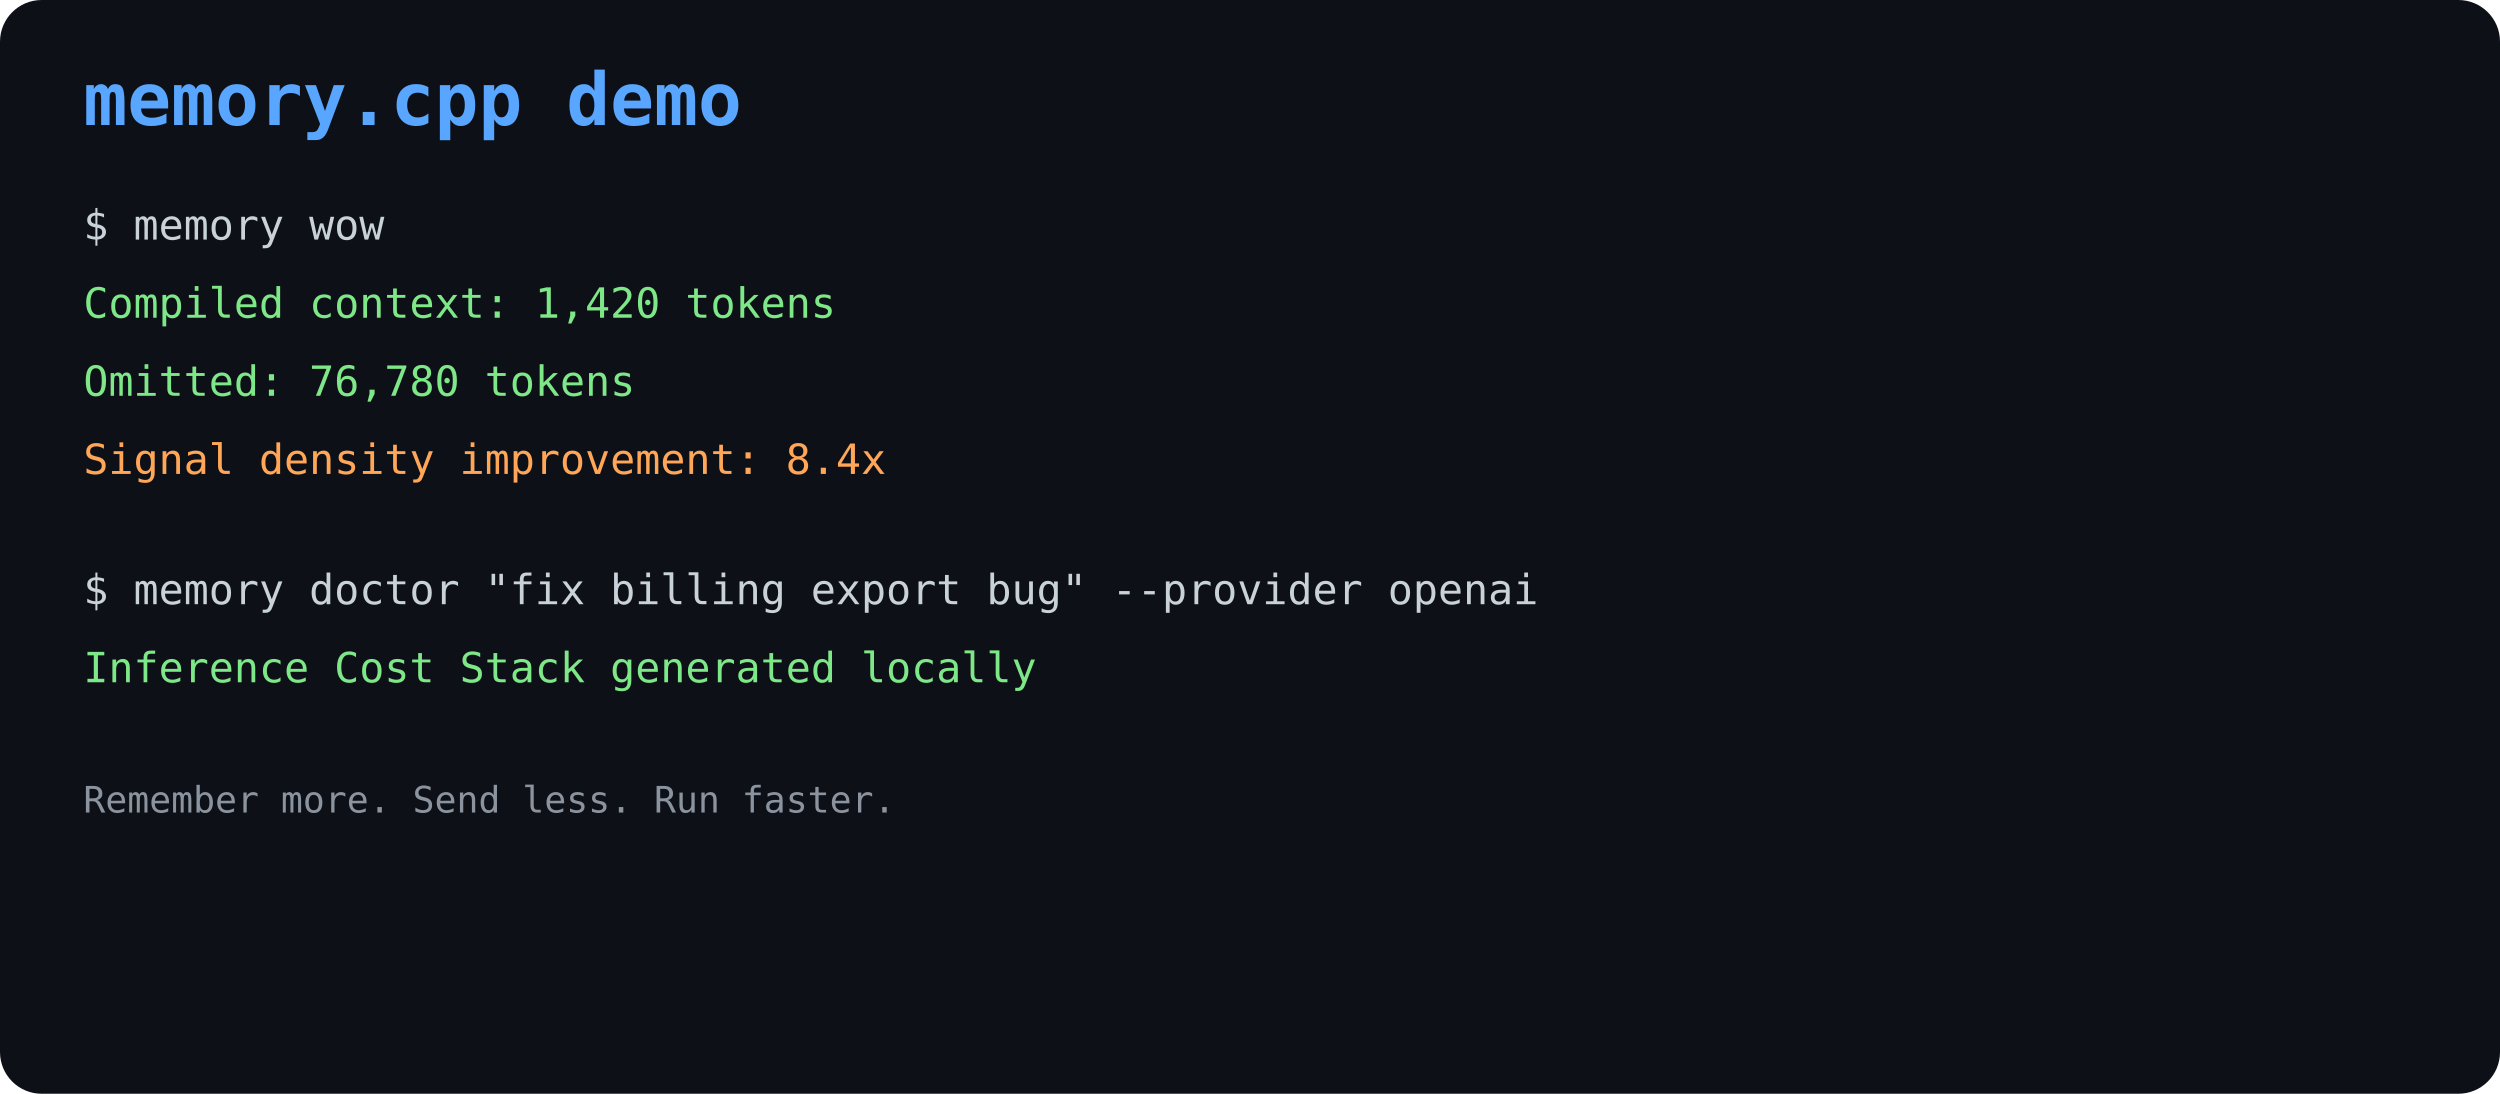
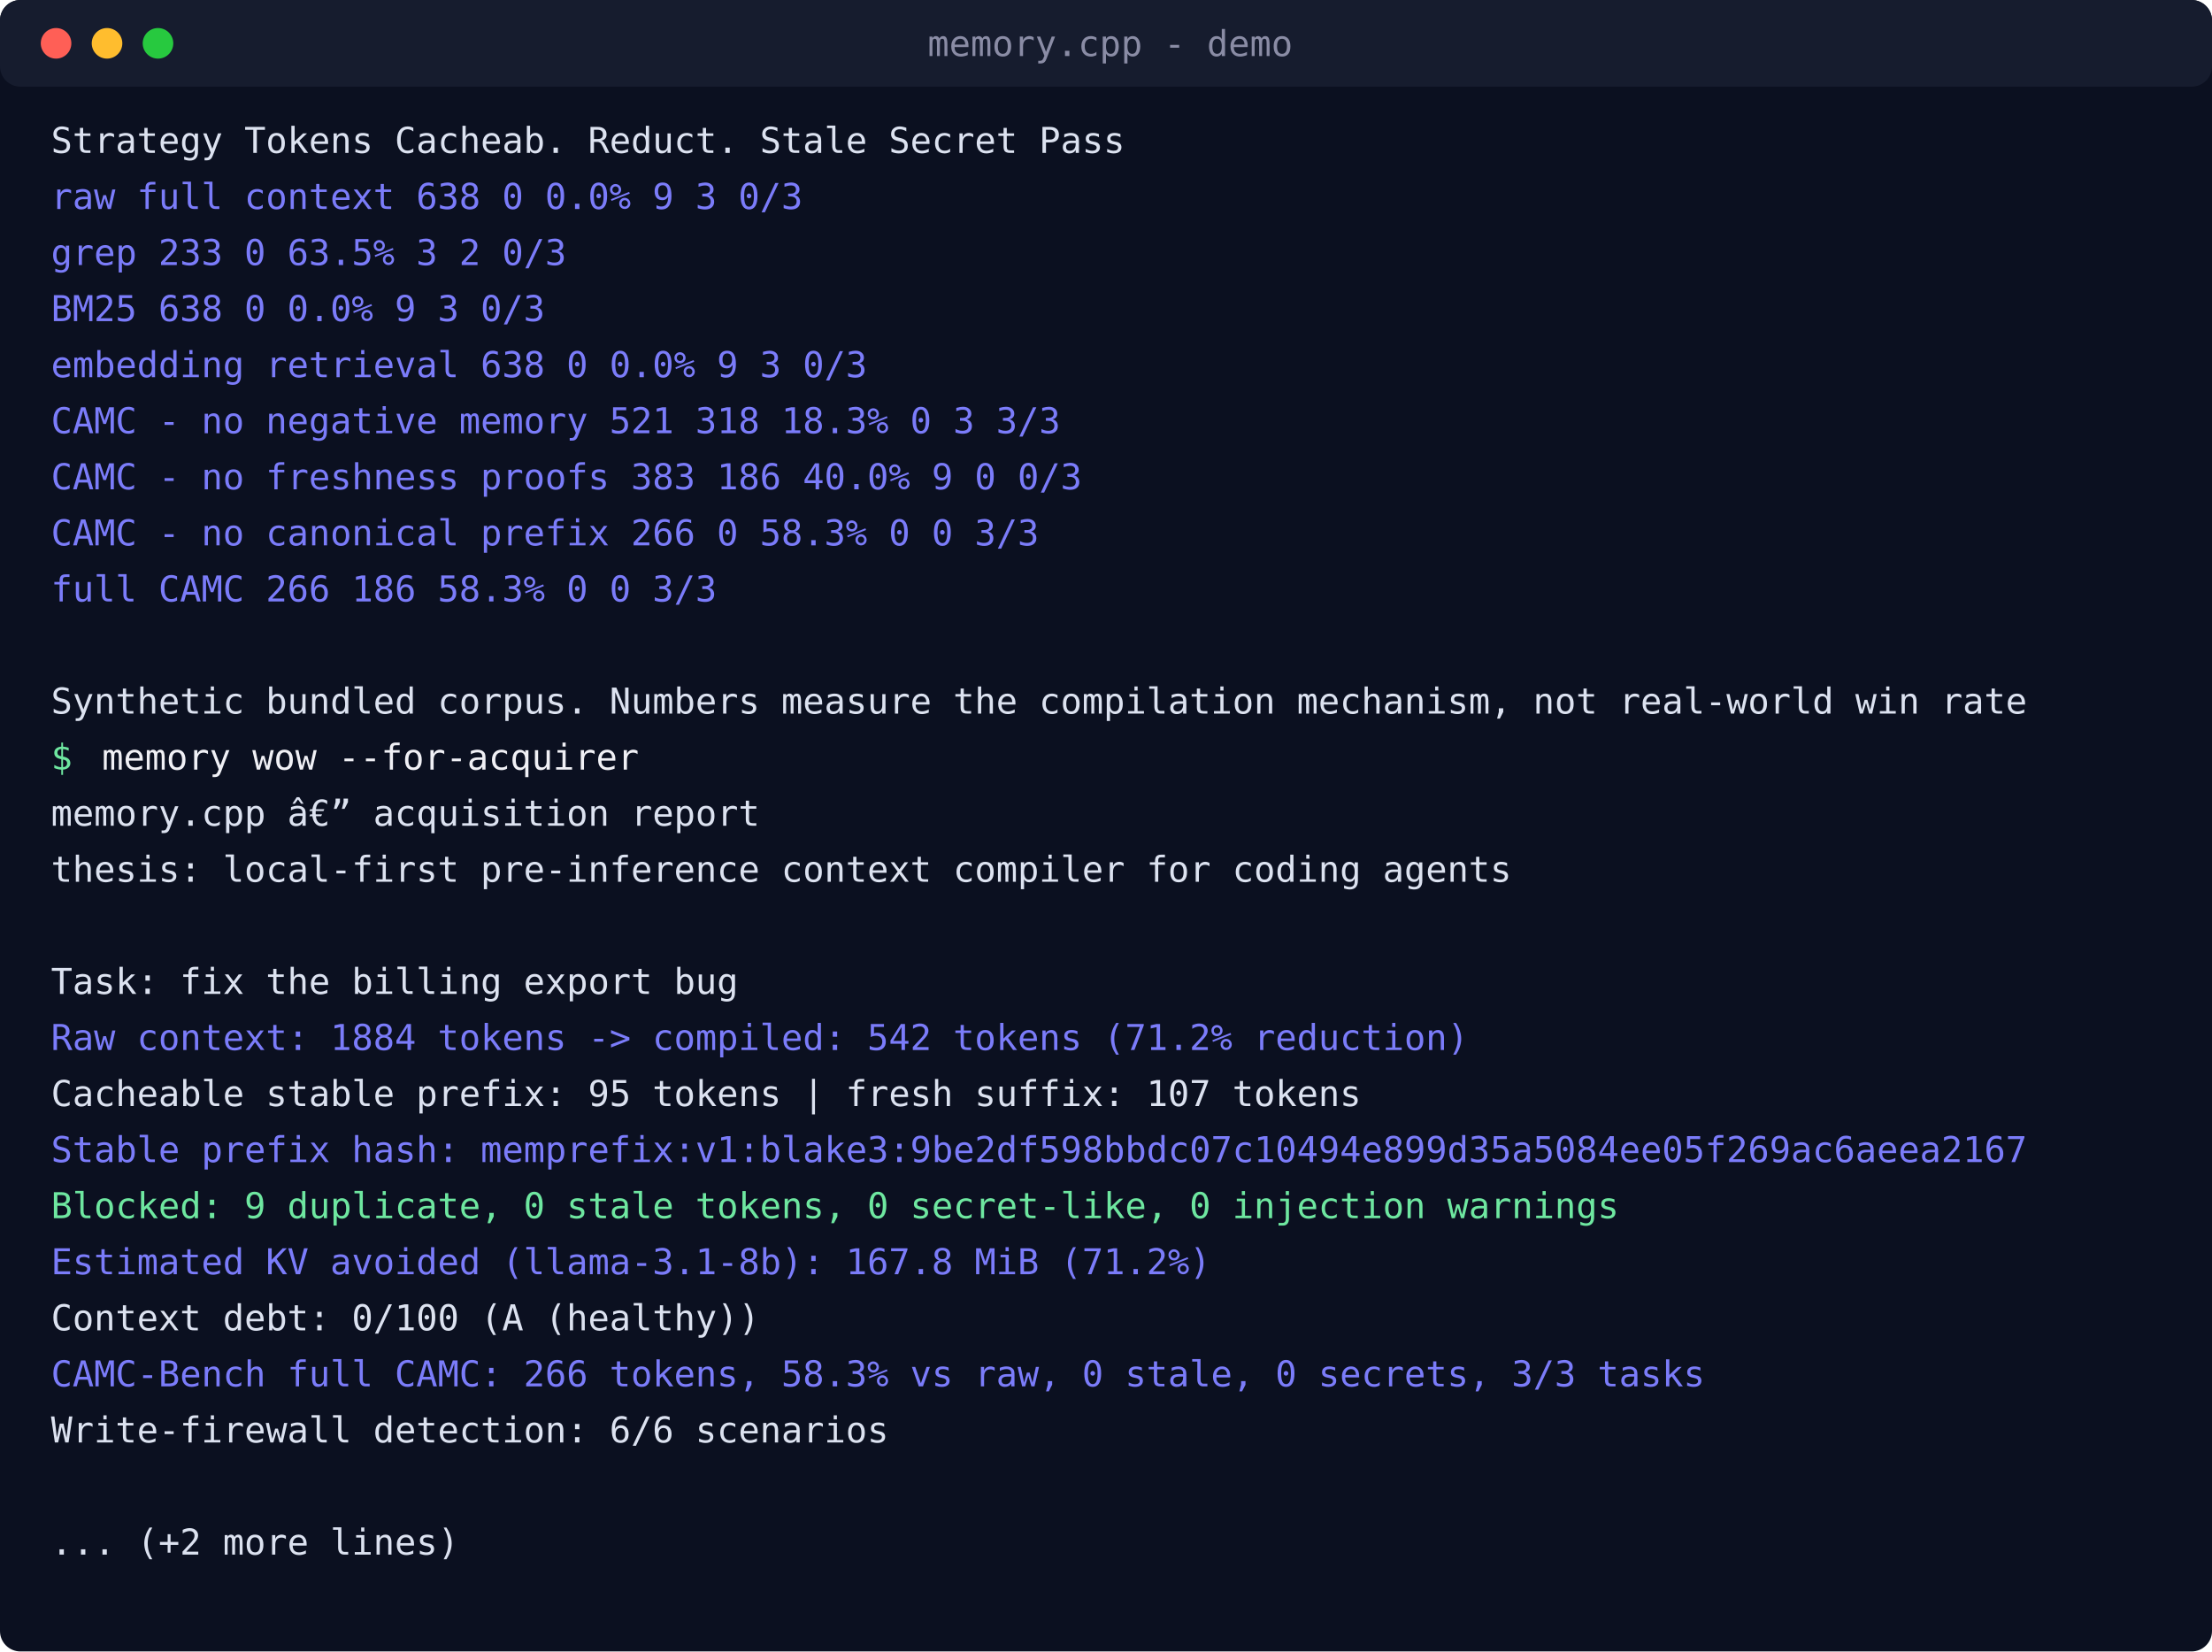
- <svg xmlns="http://www.w3.org/2000/svg" width="960" height="420" viewBox="0 0 960 420">
-   <rect width="960" height="420" rx="16" fill="#0d1117" />
-   <text x="32" y="48" fill="#58a6ff" font-size="28" font-family="Consolas, monospace" font-weight="700">memory.cpp demo</text>
-   <text x="32" y="92" fill="#c9d1d9" font-size="16" font-family="Consolas, monospace">$ memory wow</text>
-   <text x="32" y="122" fill="#7ee787" font-size="16" font-family="Consolas, monospace">Compiled context: 1,420 tokens</text>
-   <text x="32" y="152" fill="#7ee787" font-size="16" font-family="Consolas, monospace">Omitted: 76,780 tokens</text>
-   <text x="32" y="182" fill="#ffa657" font-size="16" font-family="Consolas, monospace">Signal density improvement: 8.4x</text>
-   <text x="32" y="232" fill="#c9d1d9" font-size="16" font-family="Consolas, monospace">$ memory doctor "fix billing export bug" --provider openai</text>
-   <text x="32" y="262" fill="#7ee787" font-size="16" font-family="Consolas, monospace">Inference Cost Stack generated locally</text>
-   <text x="32" y="312" fill="#8b949e" font-size="14" font-family="Consolas, monospace">Remember more. Send less. Run faster.</text>
+ <svg xmlns="http://www.w3.org/2000/svg" width="868" height="648" viewBox="0 0 868 648" font-family="Cascadia Mono, Consolas, monospace" font-size="14">
+   <rect width="868" height="648" rx="8" fill="#0b1020" />
+   <rect width="868" height="34" rx="8" fill="#161c2e" />
+   <circle cx="22" cy="17" r="6" fill="#ff5f56" />
+   <circle cx="42" cy="17" r="6" fill="#ffbd2e" />
+   <circle cx="62" cy="17" r="6" fill="#27c93f" />
+   <text x="364" y="22" fill="#8a8ca5">memory.cpp - demo</text>
+   <text x="20" y="60" fill="#dce2f0">Strategy                      Tokens  Cacheab.   Reduct.  Stale  Secret   Pass</text>
+   <text x="20" y="82" fill="#7b7cfa">raw full context                 638         0      0.0%      9       3    0/3</text>
+   <text x="20" y="104" fill="#7b7cfa">grep                             233         0     63.5%      3       2    0/3</text>
+   <text x="20" y="126" fill="#7b7cfa">BM25                             638         0      0.0%      9       3    0/3</text>
+   <text x="20" y="148" fill="#7b7cfa">embedding retrieval              638         0      0.0%      9       3    0/3</text>
+   <text x="20" y="170" fill="#7b7cfa">CAMC - no negative memory        521       318     18.3%      0       3    3/3</text>
+   <text x="20" y="192" fill="#7b7cfa">CAMC - no freshness proofs       383       186     40.0%      9       0    0/3</text>
+   <text x="20" y="214" fill="#7b7cfa">CAMC - no canonical prefix       266         0     58.3%      0       0    3/3</text>
+   <text x="20" y="236" fill="#7b7cfa">full CAMC                        266       186     58.3%      0       0    3/3</text>
+   <text x="20" y="258" fill="#dce2f0" />
+   <text x="20" y="280" fill="#dce2f0">Synthetic bundled corpus. Numbers measure the compilation mechanism, not real-world win rate</text>
+   <text x="20" y="302" fill="#6ee7a0">$ </text>
+   <text x="40" y="302" fill="#f0f0f5">memory wow --for-acquirer</text>
+   <text x="20" y="324" fill="#dce2f0">memory.cpp â€” acquisition report</text>
+   <text x="20" y="346" fill="#dce2f0">thesis: local-first pre-inference context compiler for coding agents</text>
+   <text x="20" y="368" fill="#dce2f0" />
+   <text x="20" y="390" fill="#dce2f0">Task: fix the billing export bug</text>
+   <text x="20" y="412" fill="#7b7cfa">Raw context: 1884 tokens  -&gt;  compiled: 542 tokens  (71.2% reduction)</text>
+   <text x="20" y="434" fill="#dce2f0">Cacheable stable prefix: 95 tokens  |  fresh suffix: 107 tokens</text>
+   <text x="20" y="456" fill="#7b7cfa">Stable prefix hash: memprefix:v1:blake3:9be2df598bbdc07c10494e899d35a5084ee05f269ac6aeea2167</text>
+   <text x="20" y="478" fill="#6ee7a0">Blocked: 9 duplicate, 0 stale tokens, 0 secret-like, 0 injection warnings</text>
+   <text x="20" y="500" fill="#7b7cfa">Estimated KV avoided (llama-3.1-8b): 167.8 MiB (71.2%)</text>
+   <text x="20" y="522" fill="#dce2f0">Context debt: 0/100 (A (healthy))</text>
+   <text x="20" y="544" fill="#7b7cfa">CAMC-Bench full CAMC: 266 tokens, 58.3% vs raw, 0 stale, 0 secrets, 3/3 tasks</text>
+   <text x="20" y="566" fill="#dce2f0">Write-firewall detection: 6/6 scenarios</text>
+   <text x="20" y="588" fill="#dce2f0" />
+   <text x="20" y="610" fill="#dce2f0">... (+2 more lines)</text>
</svg>
